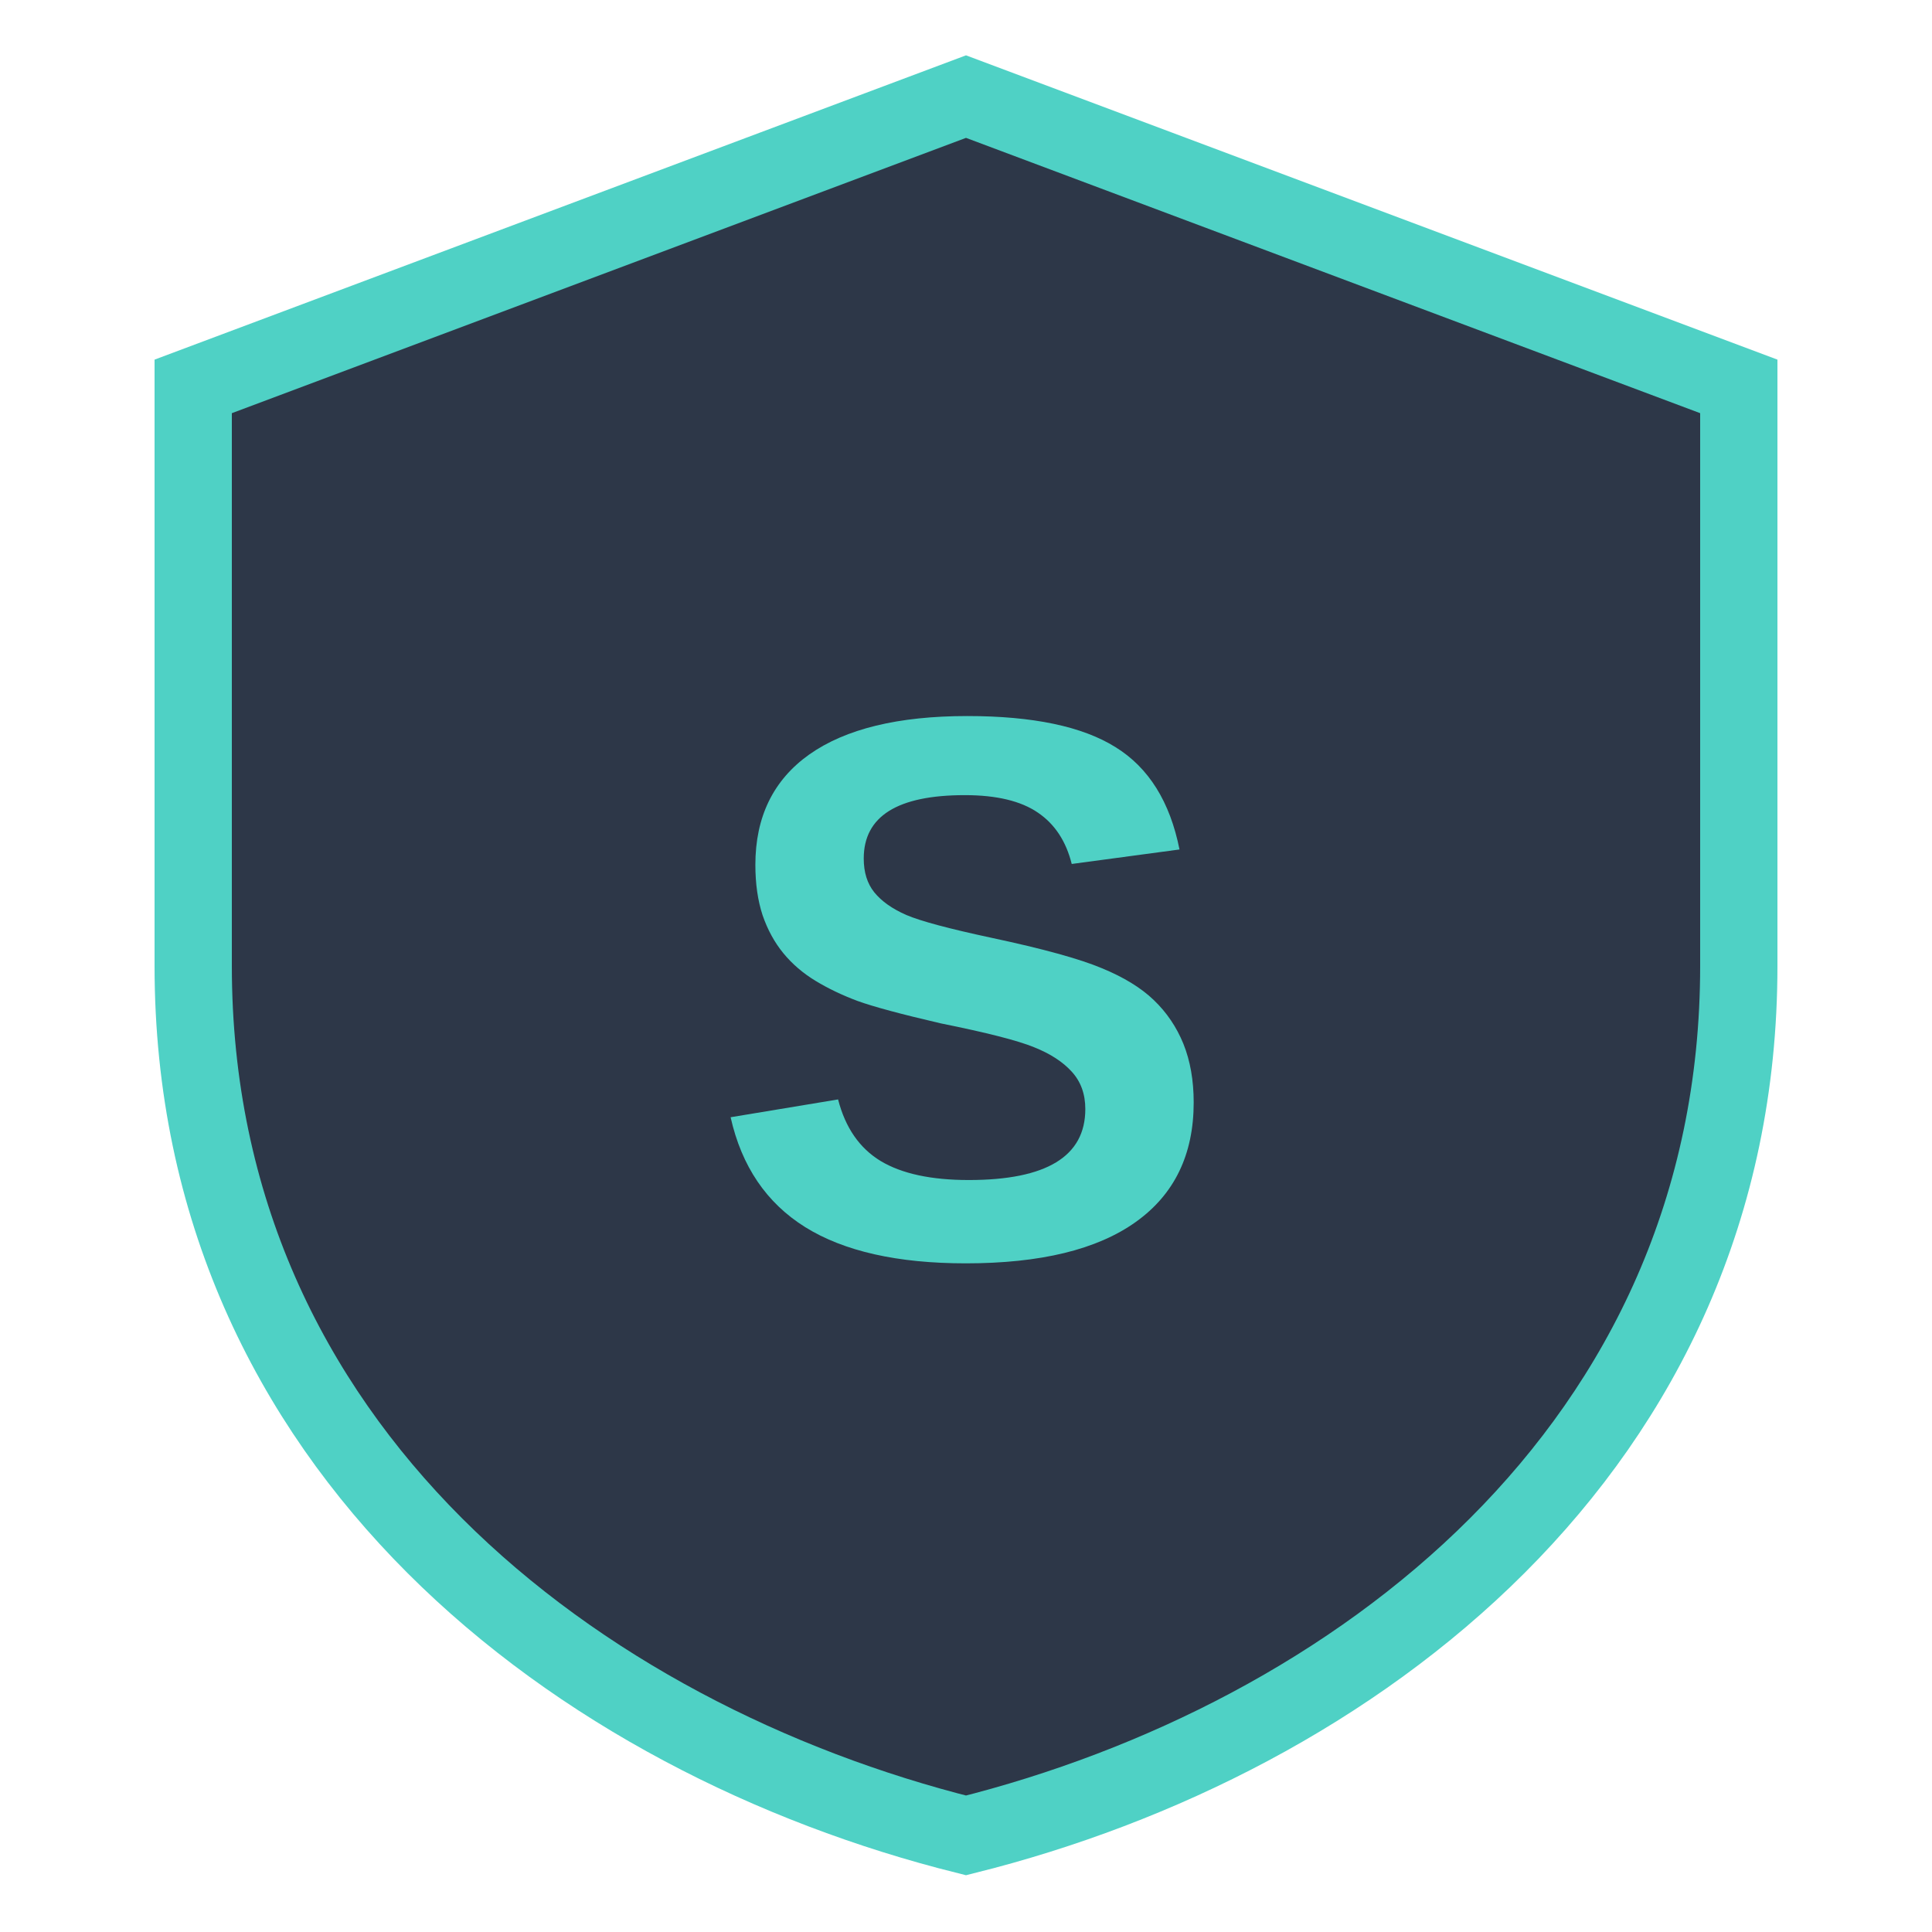
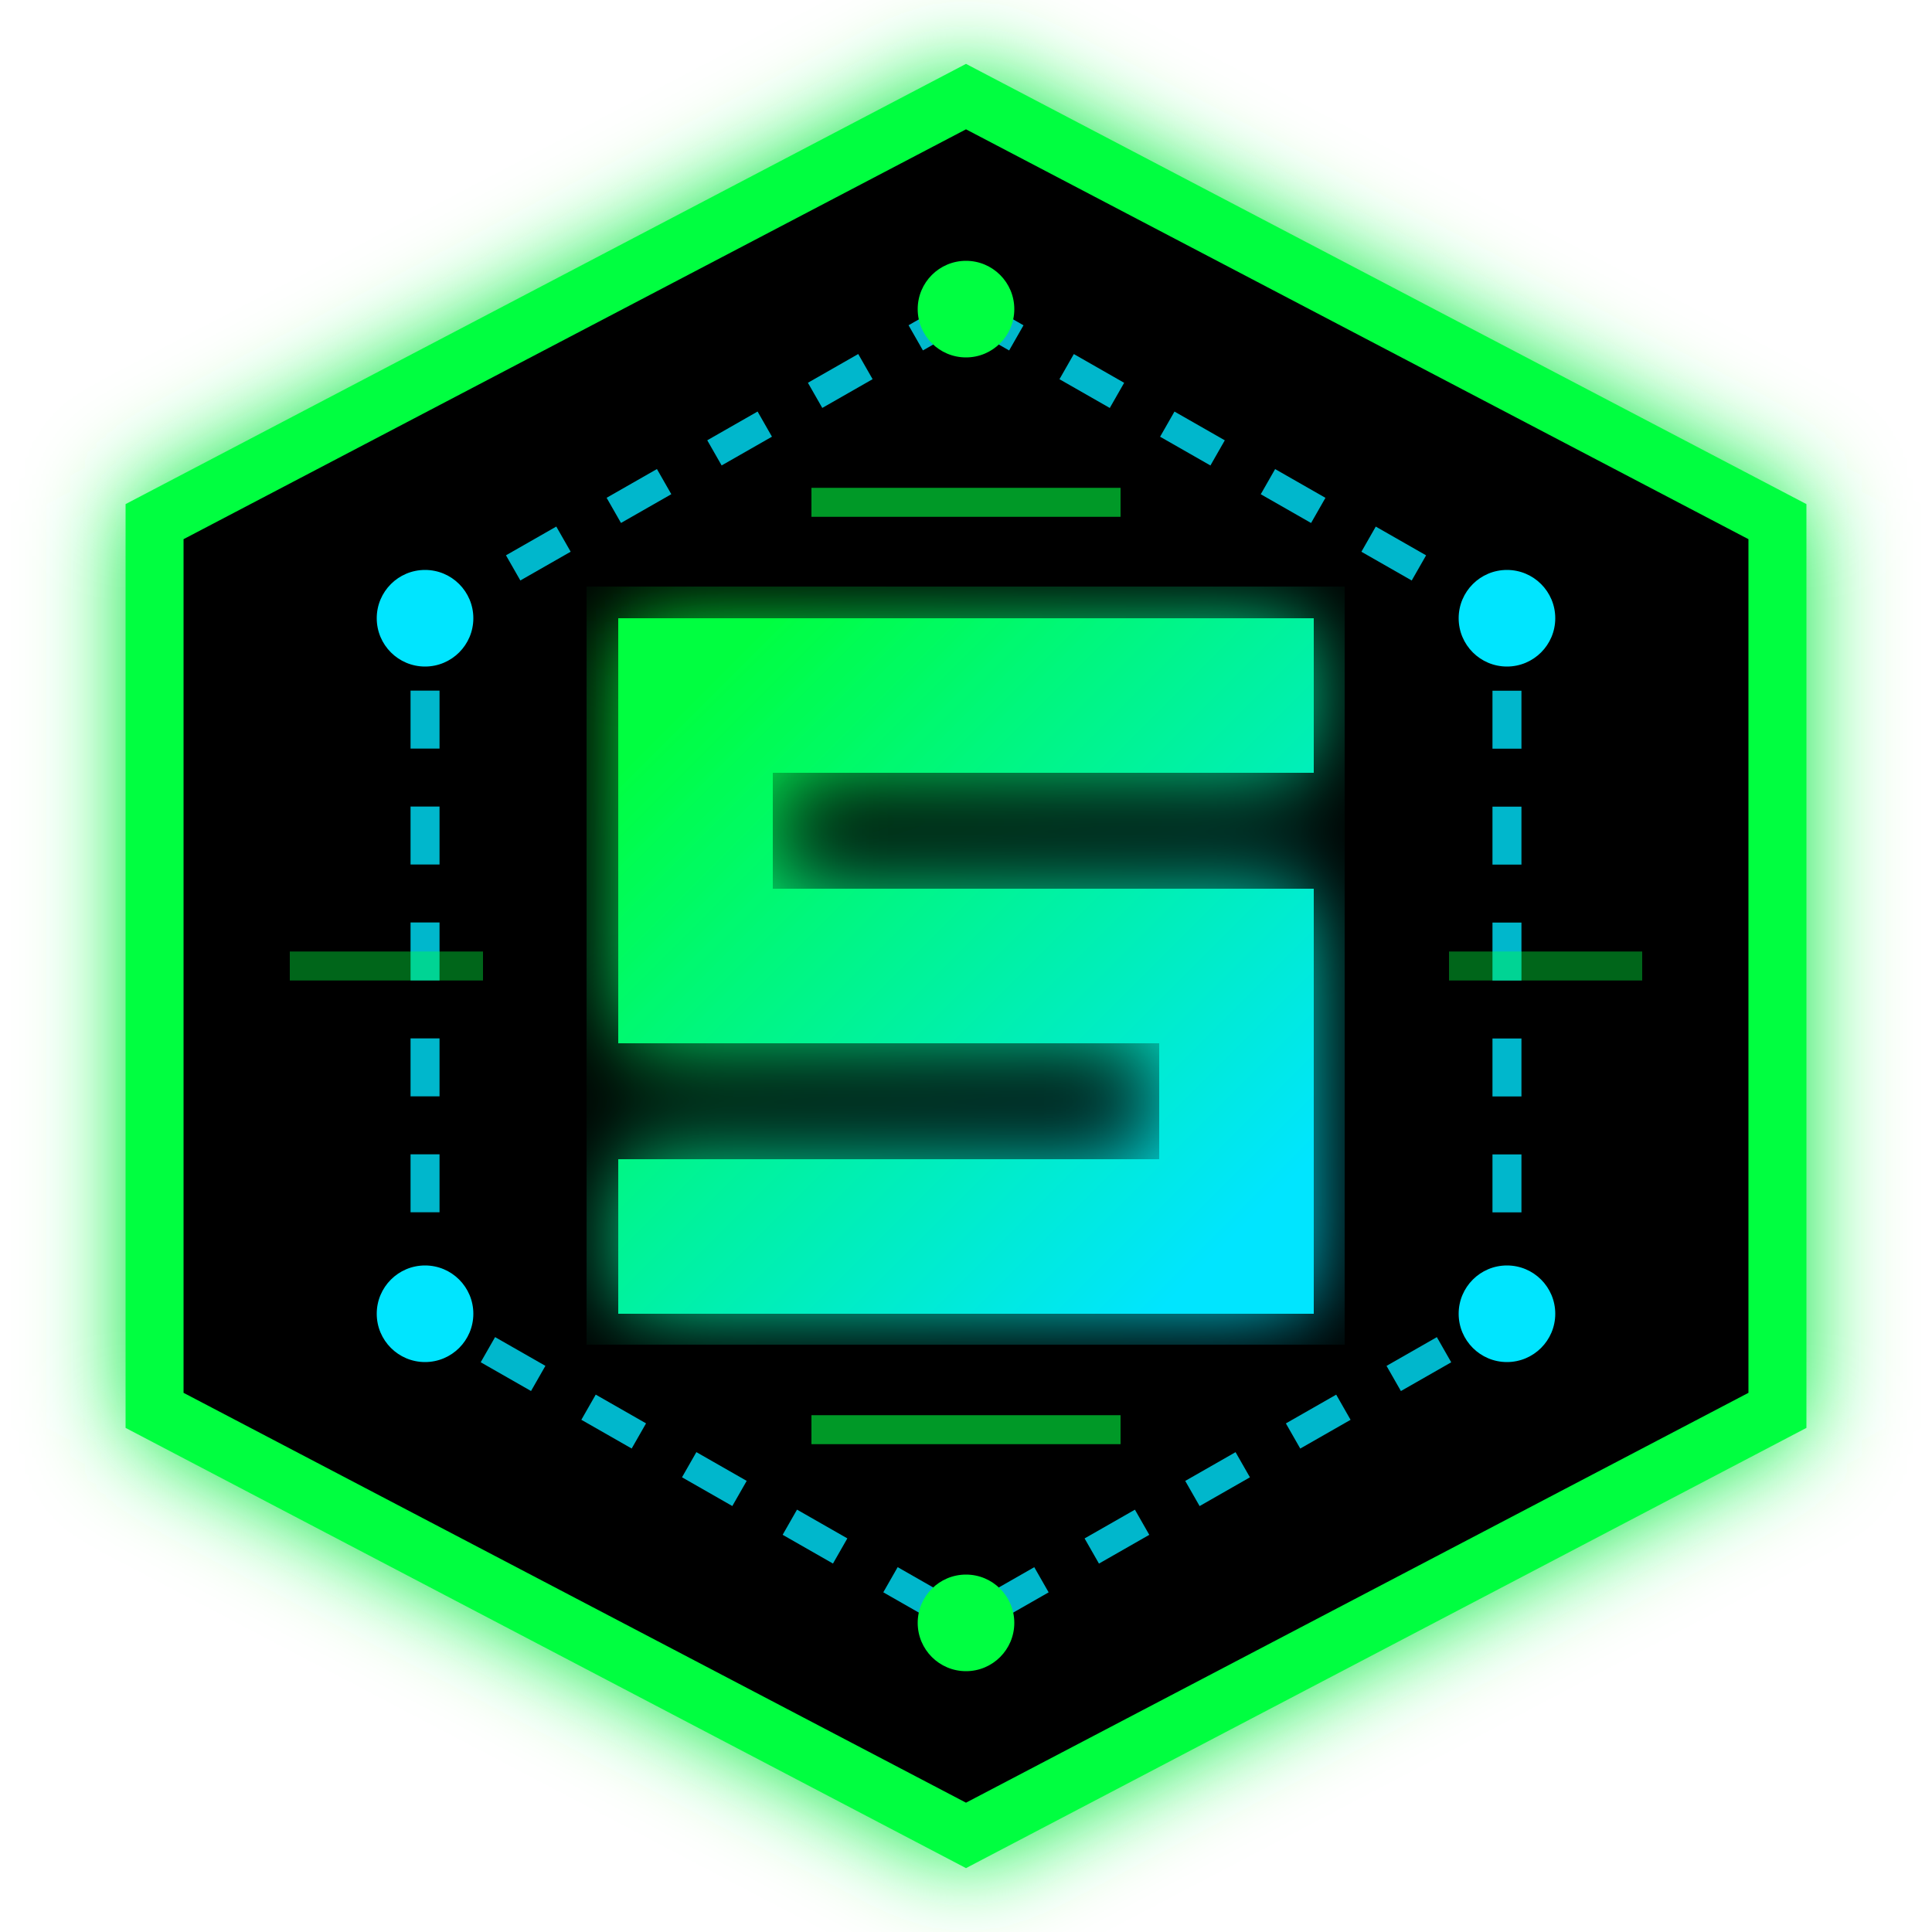
<svg xmlns="http://www.w3.org/2000/svg" viewBox="0 0 100 100">
-   <path d="M50 5 L10 20 L10 50 C10 75 30 90 50 95 C70 90 90 75 90 50 L90 20 Z" fill="#2d3748" stroke="#4fd1c5" stroke-width="4" />
-   <text x="50" y="65" font-family="Arial, sans-serif" font-size="40" font-weight="bold" fill="#4fd1c5" text-anchor="middle">S</text>
+   <defs>
+     <linearGradient id="cyberGradient" x1="0%" y1="0%" x2="100%" y2="100%">
+       <stop offset="0%" stop-color="#00ff41" />
+       <stop offset="100%" stop-color="#00e5ff" />
+     </linearGradient>
+     <filter id="glow" x="-20%" y="-20%" width="140%" height="140%">
+       <feGaussianBlur stdDeviation="2.5" result="blur" />
+       <feMerge>
+         <feMergeNode in="blur" />
+         <feMergeNode in="SourceGraphic" />
+       </feMerge>
+     </filter>
+   </defs>
+   <polygon points="50,5 92,27 92,73 50,95 8,73 8,27" fill="#030303" stroke="#00ff41" stroke-width="3" filter="url(#glow)" />
+   <polygon points="50,16 78,32 78,68 50,84 22,68 22,32" fill="none" stroke="#00e5ff" stroke-width="1.5" stroke-dasharray="3 3" opacity="0.8" />
+   <circle cx="50" cy="16" r="2.5" fill="#00ff41" />
+   <circle cx="50" cy="84" r="2.5" fill="#00ff41" />
+   <circle cx="78" cy="32" r="2.5" fill="#00e5ff" />
+   <circle cx="22" cy="32" r="2.5" fill="#00e5ff" />
+   <circle cx="78" cy="68" r="2.5" fill="#00e5ff" />
+   <circle cx="22" cy="68" r="2.5" fill="#00e5ff" />
+   <path d="M 64 36 L 36 36 L 36 50 L 64 50 L 64 64 L 36 64" fill="none" stroke="url(#cyberGradient)" stroke-width="8" stroke-linecap="square" stroke-linejoin="miter" filter="url(#glow)" />
+   <path d="M 42 26 L 58 26" stroke="#00ff41" stroke-width="1.5" opacity="0.6" />
+   <path d="M 42 74 L 58 74" stroke="#00ff41" stroke-width="1.5" opacity="0.6" />
+   <path d="M 15 50 L 25 50" stroke="#00ff41" stroke-width="1.5" opacity="0.4" />
+   <path d="M 75 50 L 85 50" stroke="#00ff41" stroke-width="1.5" opacity="0.4" />
</svg>
